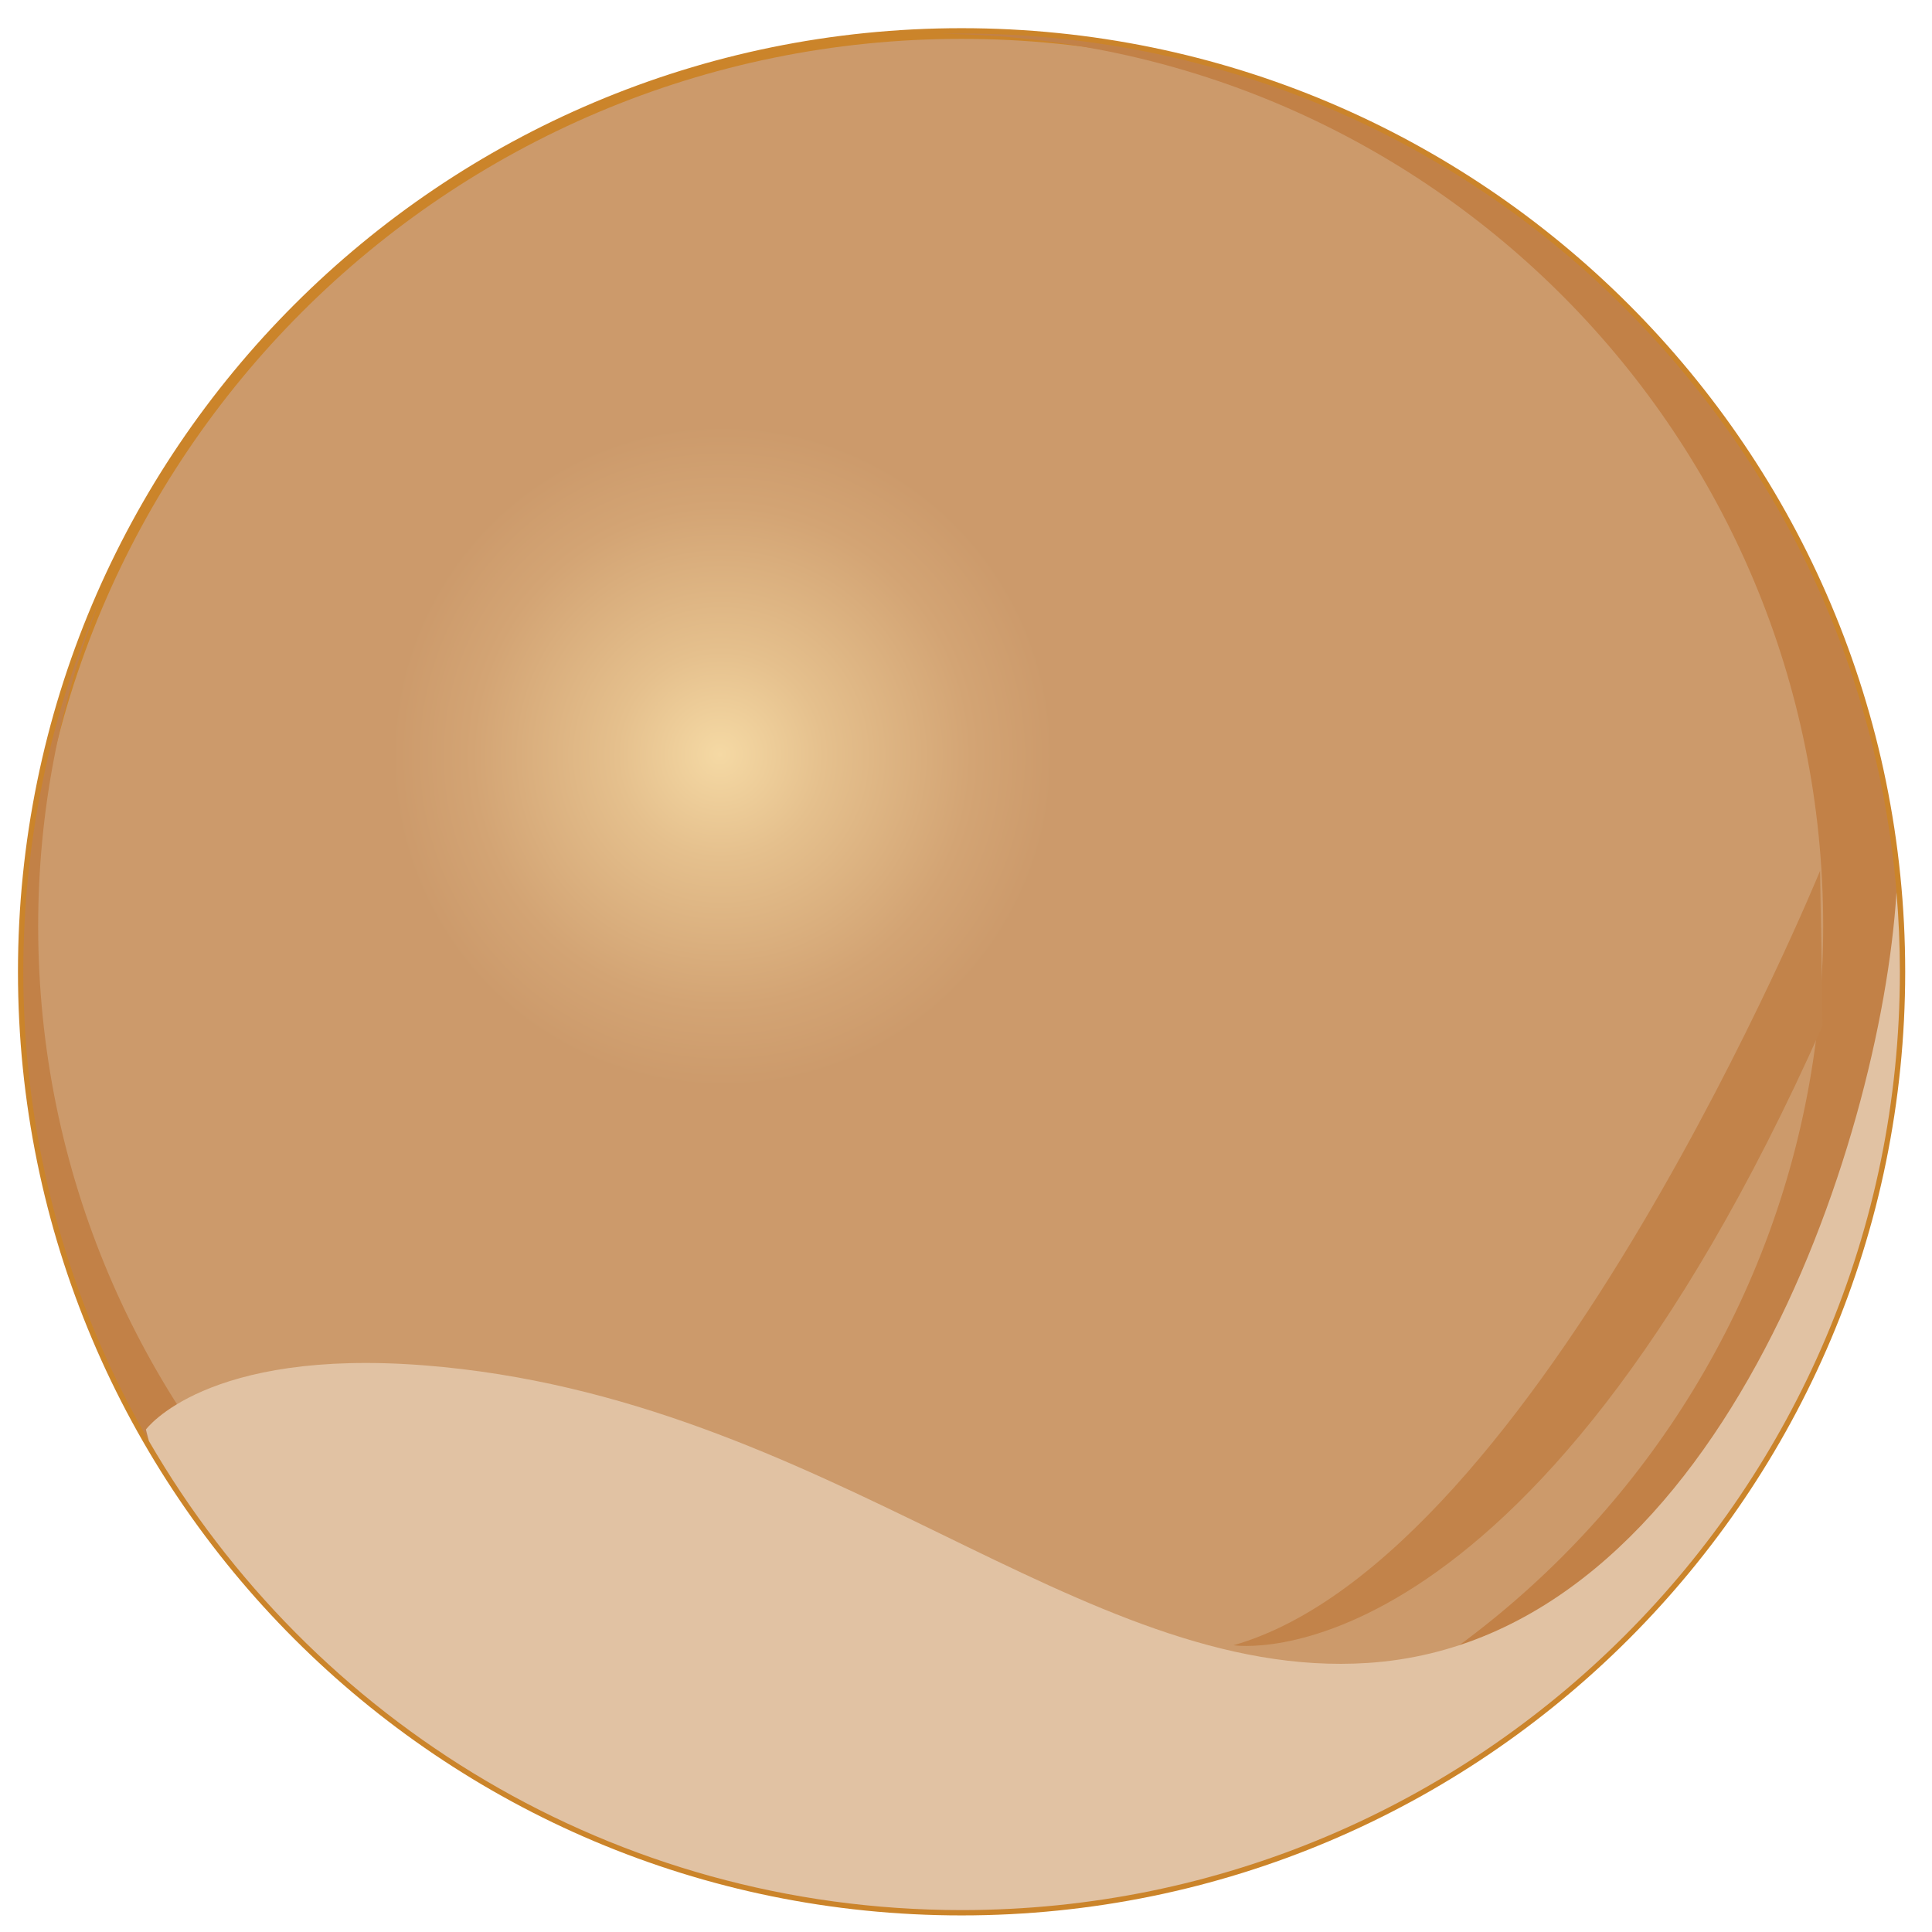
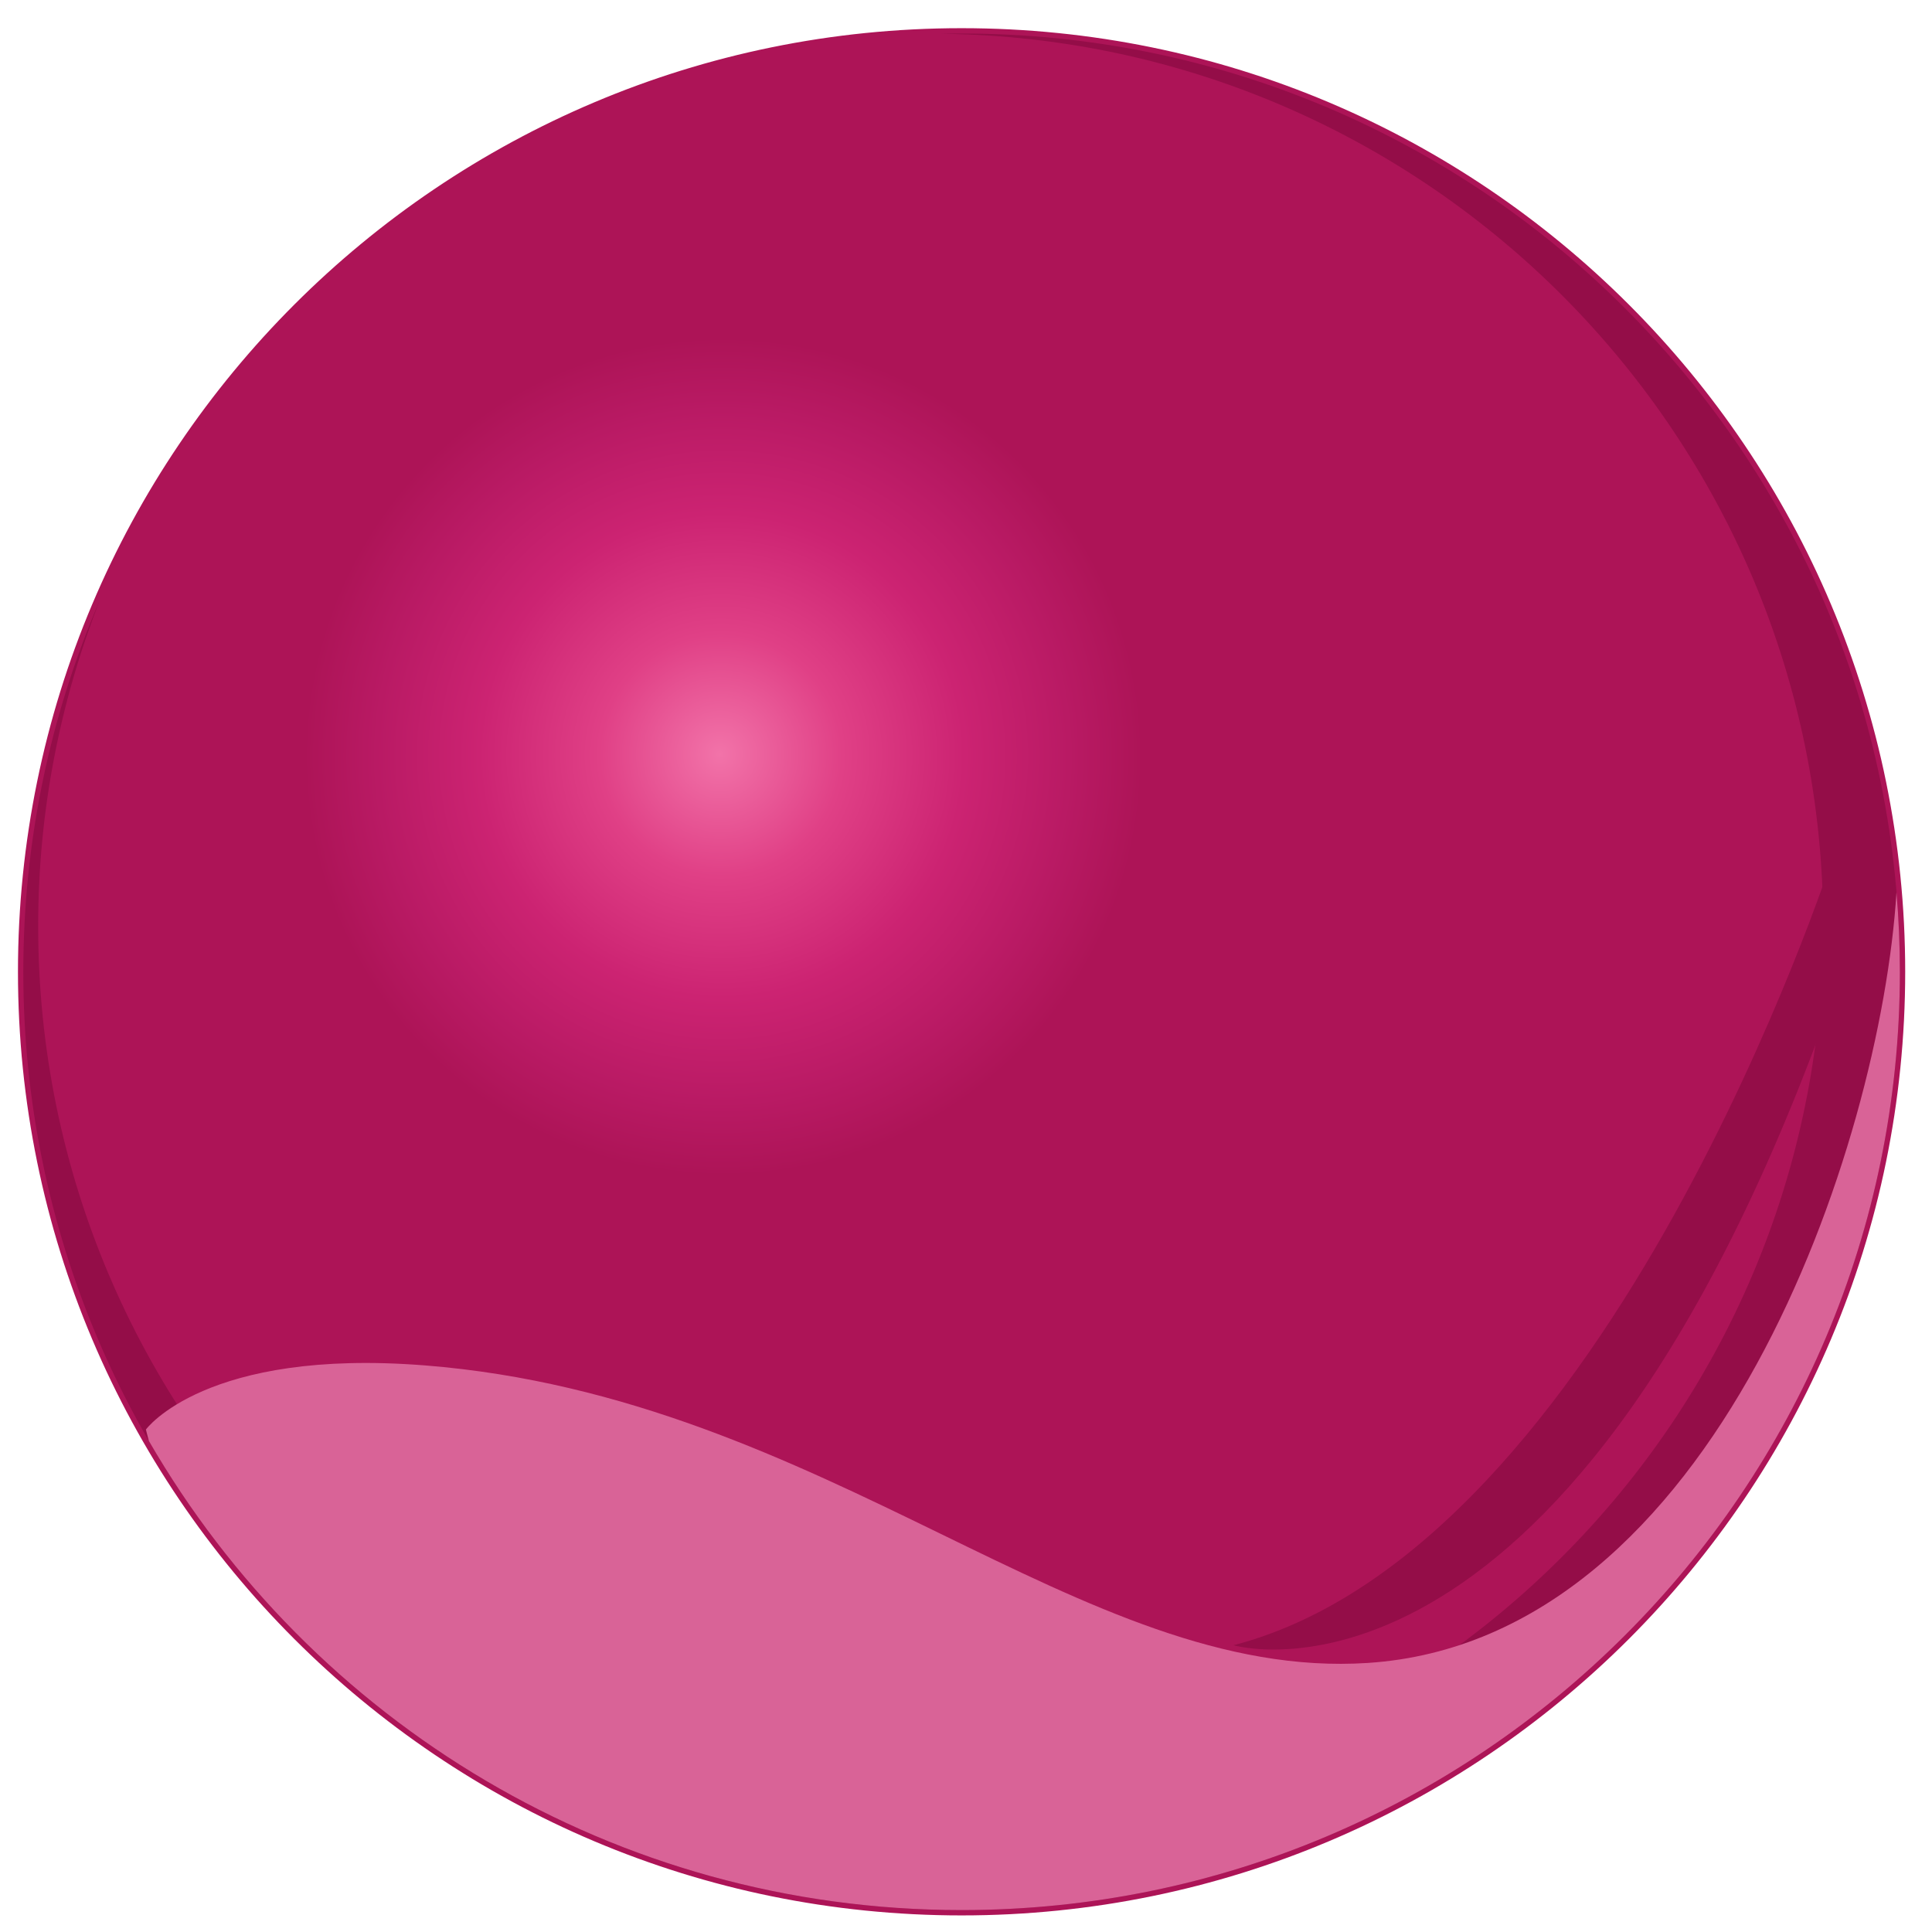
<svg xmlns="http://www.w3.org/2000/svg" version="1.1" x="0px" y="0px" width="181px" height="181px" viewBox="-1.683 -2.64 181 181">
  <defs>
- </defs>
-   <radialGradient id="SVGID_1_" cx="66.106" cy="68.25" r="40.02" fx="65.749" fy="68.018" gradientUnits="userSpaceOnUse">
-     <stop offset="0" style="stop-color:#F5D9A4" />
-     <stop offset="0.242" style="stop-color:#E5C08D" />
-     <stop offset="0.584" style="stop-color:#D3A474" />
-     <stop offset="0.776" style="stop-color:#CC9A6B" />
-   </radialGradient>
-   <circle fill="url(#SVGID_1_)" stroke="#CB842A" stroke-miterlimit="10" cx="88.403" cy="88.403" r="87.903" />
-   <path fill="#C28147" d="M88.403,0.5c-0.646,0-1.288,0.011-1.93,0.024c45.732,0.52,82.65,37.735,82.65,83.59  c0,46.181-37.436,83.616-83.615,83.616c-46.179,0-83.615-37.435-83.615-83.616c0-10.759,2.055-21.033,5.757-30.48  C3.052,64.299,0.5,76.052,0.5,88.403c0,48.549,39.356,87.903,87.903,87.903c48.548,0,87.903-39.354,87.903-87.903  C176.307,39.856,136.951,0.5,88.403,0.5z" />
-   <path fill="#E1C2A3" d="M176.307,88.403c0-2.51-0.111-4.993-0.317-7.449c-1.487,23.744-16.924,70.053-49.513,72.198  c-26.987,1.776-50.599-24.87-88.332-27.872c-20.588-1.638-26.157,6.003-26.157,6.003s0.086,0.385,0.279,1.079  c15.2,26.27,43.604,43.944,76.137,43.944C136.951,176.307,176.307,136.952,176.307,88.403z" />
-   <path fill="#C2834A" d="M168.829,78.946c0,0-26.331,64.377-54.947,72.548c0,0,27.374,4.406,55.185-58.038L168.829,78.946z" />
+     <radialGradient id="SVGID_1_" cx="66.106" cy="68.25" r="40.02" fx="65.749" fy="68.018" gradientUnits="userSpaceOnUse">
+       <stop offset="0" style="stop-color:#F273A9" />
+       <stop offset="0.284" style="stop-color:#E04086" />
+       <stop offset="0.568" style="stop-color:#CC2372" />
+       <stop offset="0.81" style="stop-color:#B91A64" />
+       <stop offset="0.982" style="stop-color:#AD1457" />
+     </radialGradient>
+   </defs>
+   <circle fill="url(#SVGID_1_)" stroke="#AD1457" stroke-miterlimit="10" cx="88.403" cy="88.403" r="87.903" />
+   <path fill="#940D48" d="M88.403,0.5c-0.646,0-1.288,0.011-1.93,0.024c45.732,0.52,82.65,37.735,82.65,83.59  c0,46.181-37.436,83.616-83.615,83.616c-46.179,0-83.615-37.435-83.615-83.616c0-10.759,2.055-21.033,5.757-30.48  C3.052,64.299,0.5,76.052,0.5,88.403c0,48.549,39.356,87.903,87.903,87.903c48.548,0,87.903-39.354,87.903-87.903  C176.307,39.856,136.951,0.5,88.403,0.5z" />
+   <path fill="#D96397" d="M176.307,88.403c0-2.51-0.111-4.993-0.317-7.449c-1.487,23.744-16.924,70.053-49.513,72.198  c-26.987,1.776-50.599-24.87-88.332-27.872c-20.588-1.638-26.157,6.003-26.157,6.003s0.086,0.385,0.279,1.079  c15.2,26.27,43.604,43.944,76.137,43.944C136.951,176.307,176.307,136.952,176.307,88.403z" />
+   <path fill="#940D48" d="M169.992,77.715c0,0-20.842,64.608-56.11,73.779c0,0,30.505,8.99,55.185-58.038L169.992,77.715z" />
</svg>
